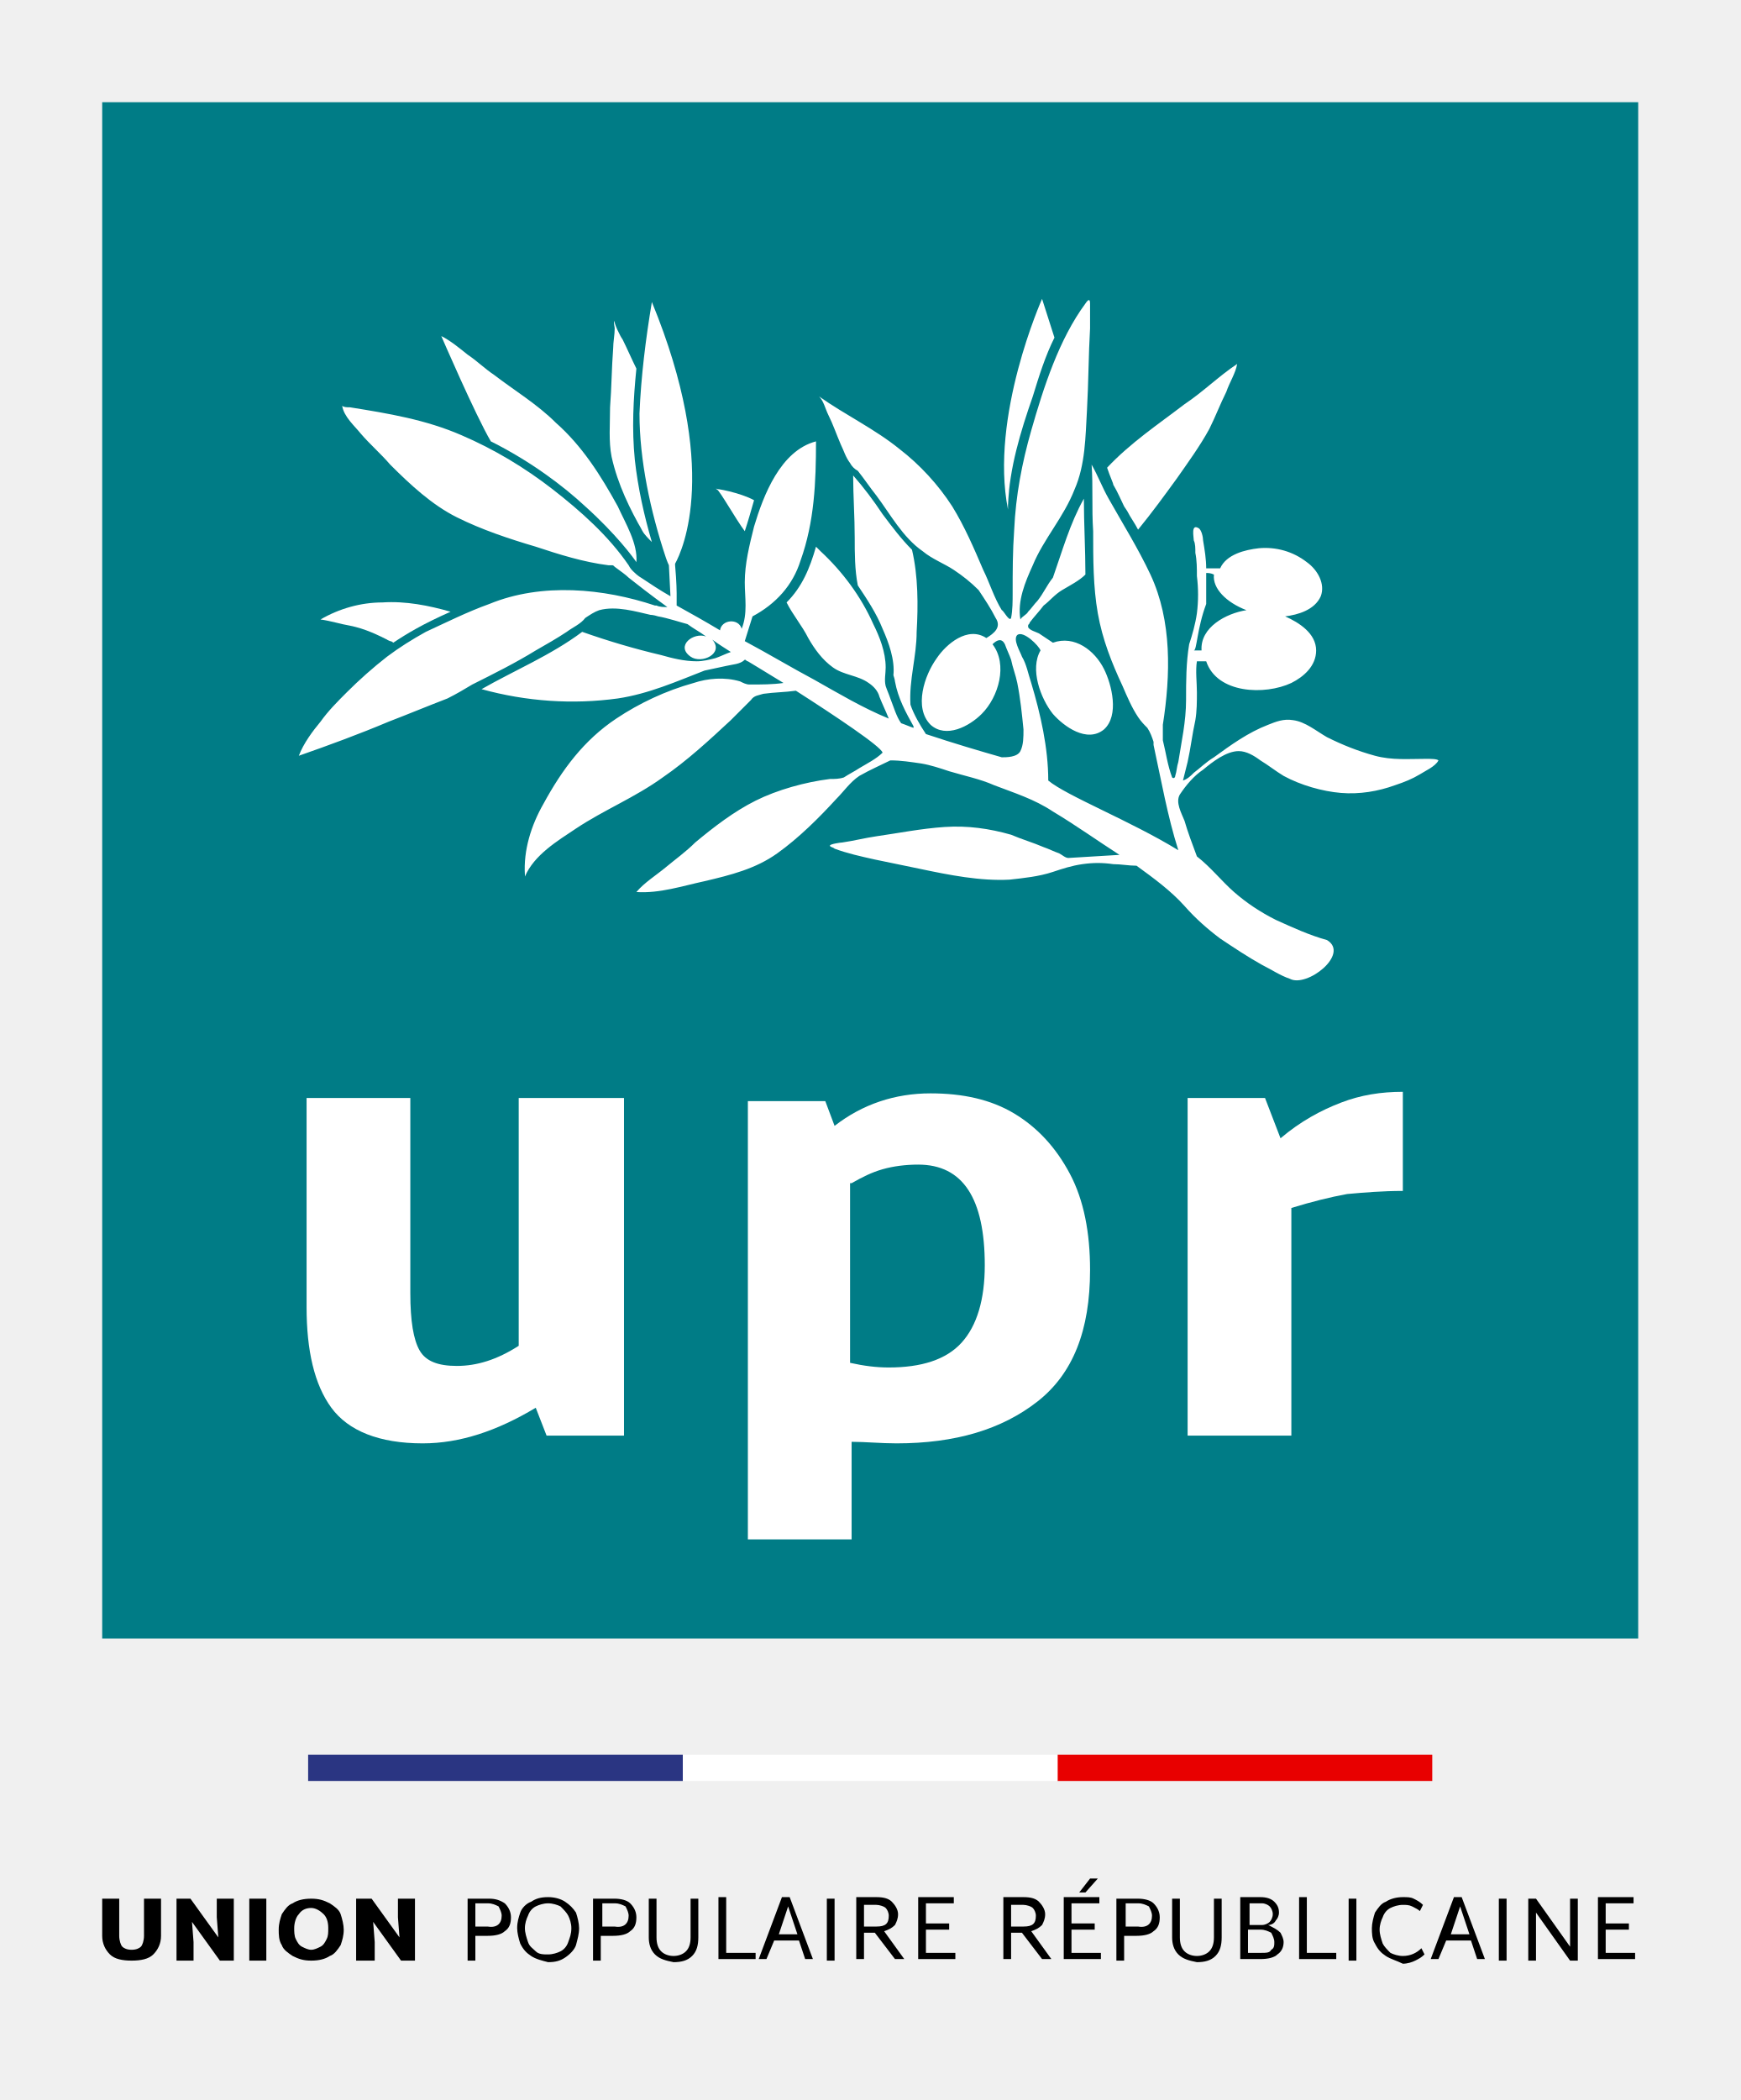
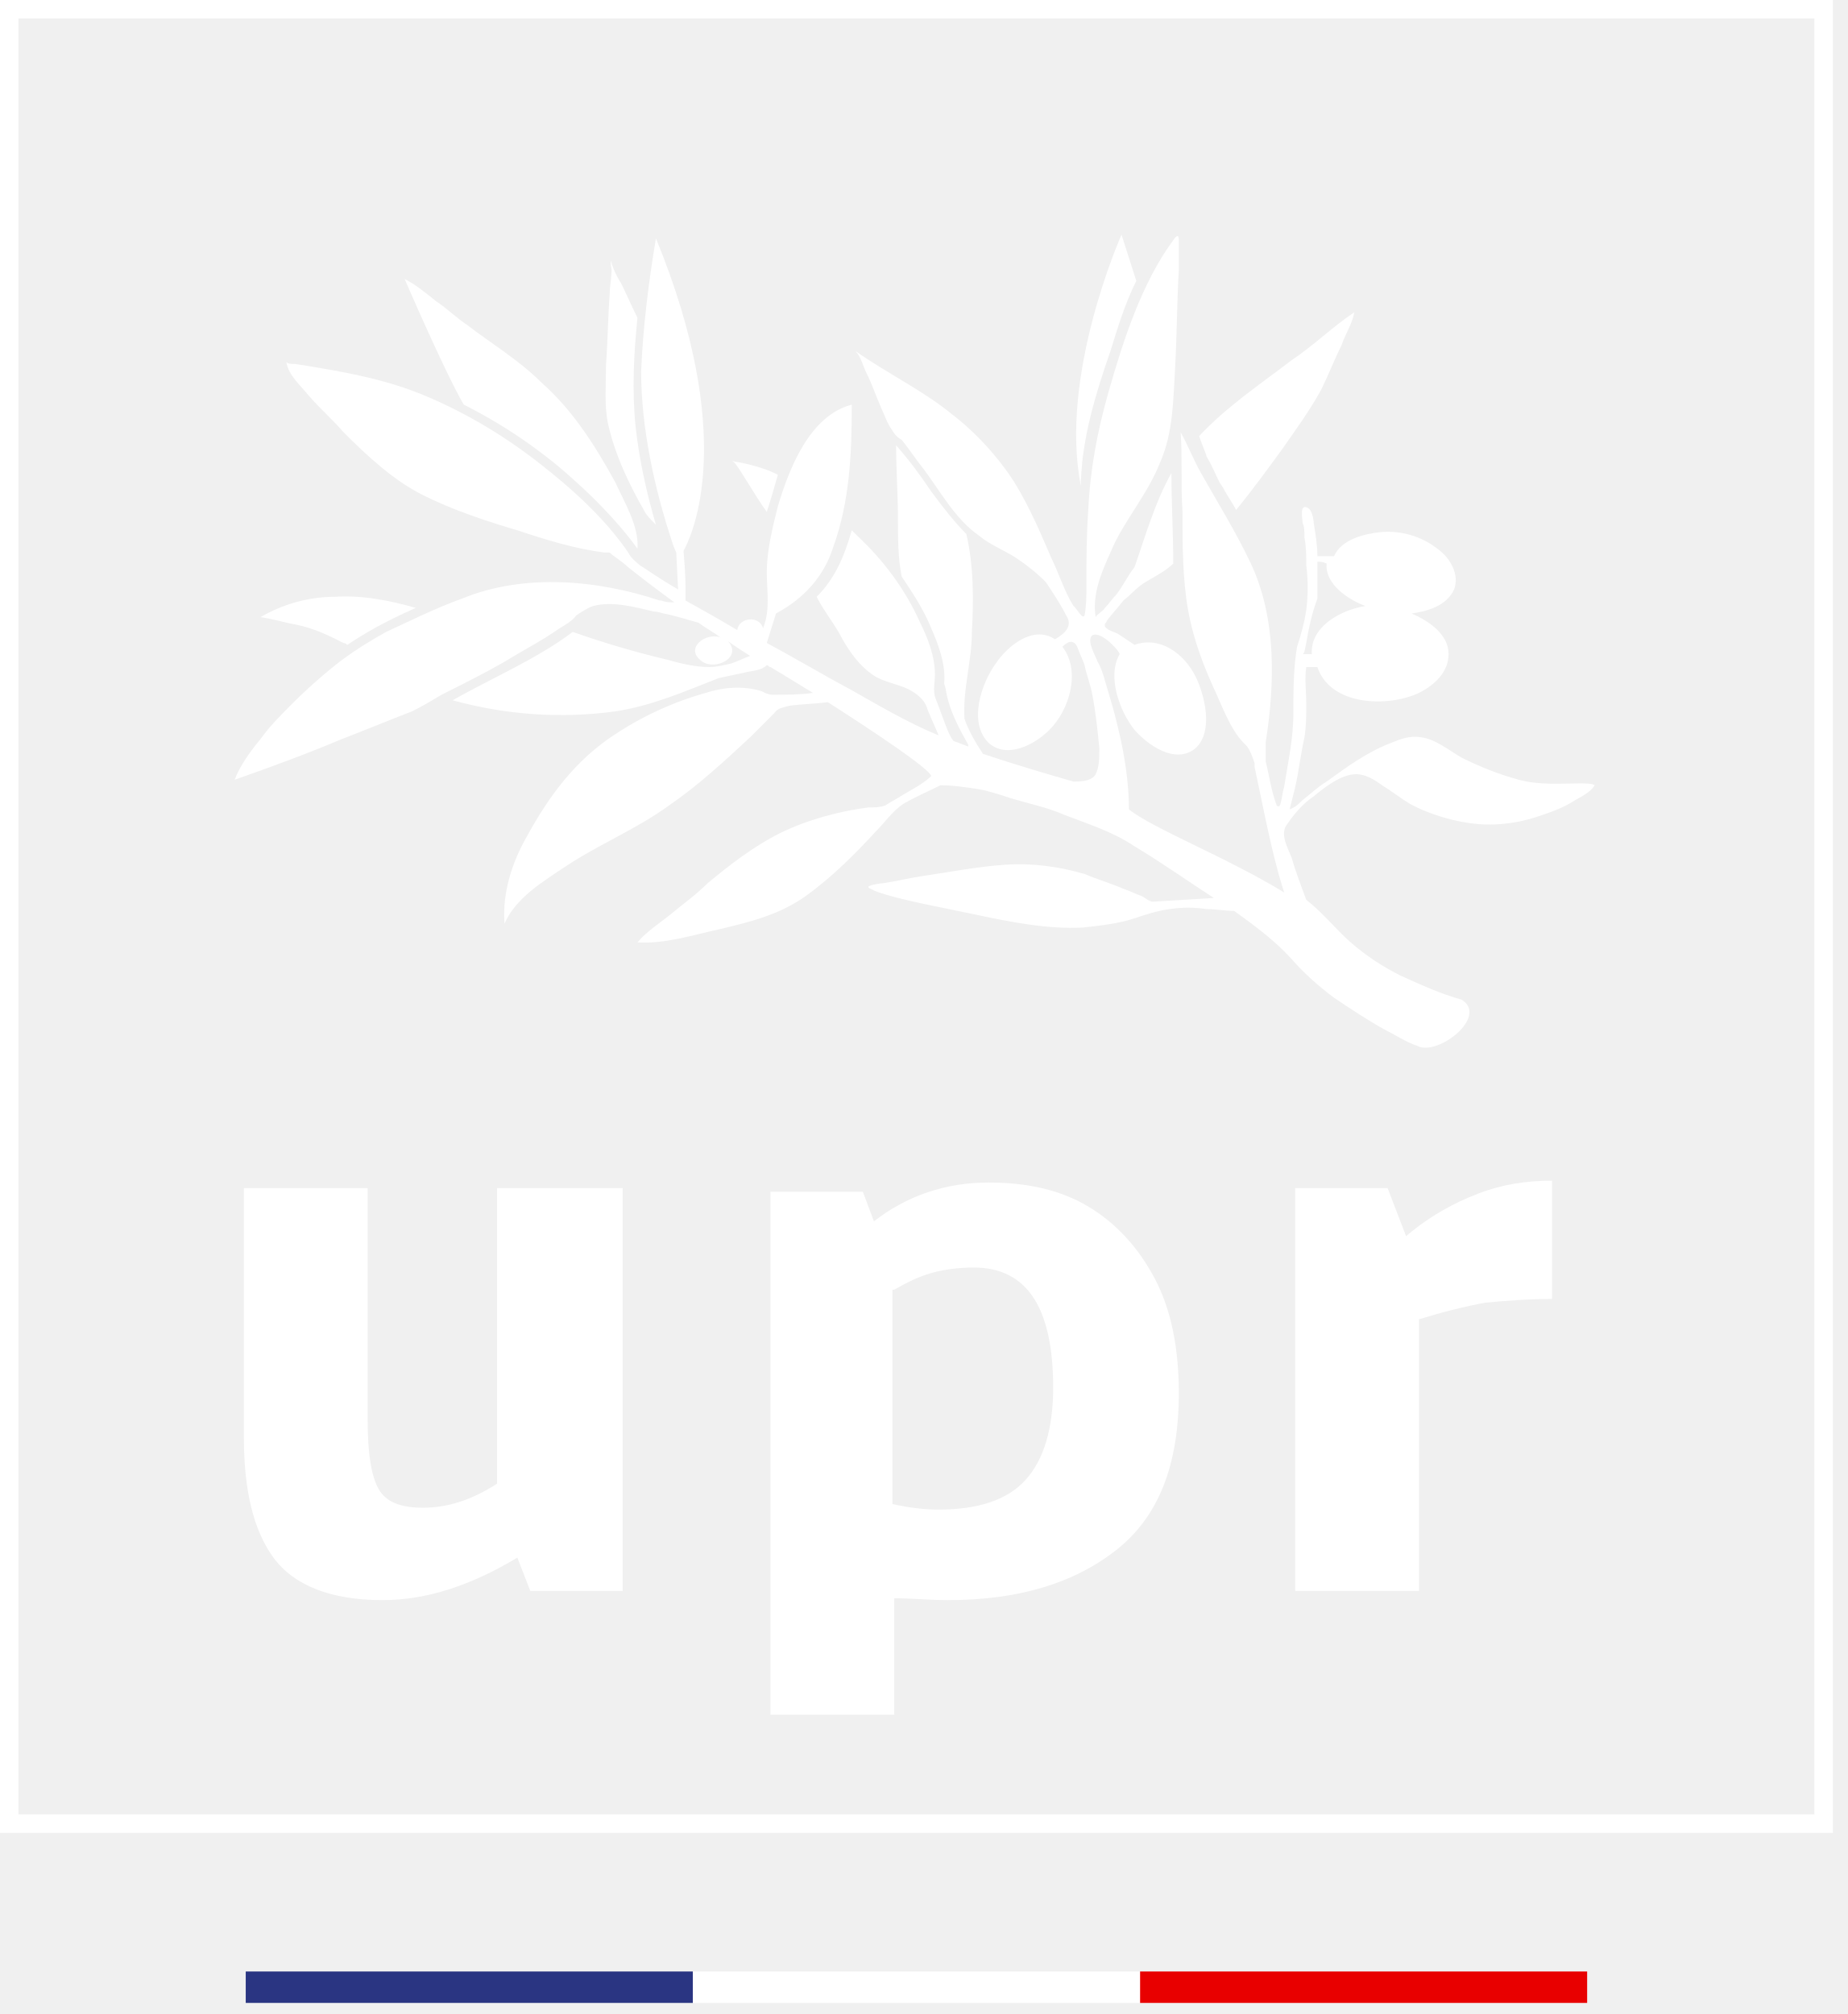
- <svg xmlns="http://www.w3.org/2000/svg" version="1.1" id="CARRÉ" x="0px" y="0px" viewBox="0 0 112.4 135.6" enable-background="new 0 0 112.4 135.6" xml:space="preserve">
-   <g>
-     <rect x="6.6" y="6.6" fill="#007C86" width="99.2" height="99.2" />
-     <path fill="#FFFFFF" d="M57.9,93.2c3.8,0,6.8-0.9,9.1-2.7c2.3-1.8,3.4-4.6,3.4-8.5c0-2.4-0.4-4.5-1.3-6.2c-0.9-1.7-2.1-3-3.6-3.9   c-1.5-0.9-3.3-1.3-5.4-1.3c-2.3,0-4.4,0.7-6.2,2.1l-0.6-1.6h-5v28.3H55v-6.3C55.9,93.1,56.9,93.2,57.9,93.2z M55,76.4   c0.7-0.4,1.3-0.7,2-0.9c0.7-0.2,1.5-0.3,2.3-0.3c2.9,0,4.3,2.2,4.3,6.5c0,2.2-0.5,3.9-1.5,5c-1,1.1-2.6,1.6-4.7,1.6   c-0.8,0-1.6-0.1-2.5-0.3V76.4z" />
-     <path fill="#FFFFFF" d="M40.3,70.9v21.8h-5l-0.7-1.8c-2.5,1.5-4.9,2.3-7.3,2.3c-2.8,0-4.8-0.8-5.9-2.3s-1.6-3.7-1.6-6.5V70.9h6.7   v12.6c0,1.8,0.2,3,0.6,3.7c0.4,0.7,1.2,1,2.4,1c1.3,0,2.6-0.4,4-1.3V70.9H40.3z" />
-     <path fill="#FFFFFF" d="M90.6,76.9c-1.3,0-2.5,0.1-3.6,0.2c-1.1,0.2-2.3,0.5-3.6,0.9v14.7h-6.7V70.9h5l1,2.6   c1.3-1.1,2.6-1.8,3.9-2.3c1.3-0.5,2.6-0.7,4-0.7V76.9z" />
-     <g>
-       <g>
-         <path d="M7.1,126.2c-0.3-0.3-0.5-0.7-0.5-1.2v-2.4h1.1v2.4c0,0.3,0.1,0.6,0.2,0.7c0.1,0.1,0.3,0.2,0.6,0.2c0.3,0,0.5-0.1,0.6-0.2     c0.1-0.1,0.2-0.4,0.2-0.7v-2.4h1.1v2.4c0,0.5-0.2,0.9-0.5,1.2c-0.3,0.3-0.8,0.4-1.4,0.4C7.9,126.6,7.4,126.5,7.1,126.2z" />
-         <path d="M15.1,122.6v4l-0.9,0l-1.8-2.5l0.1,1.3v1.2h-1.1v-4h0.9l1.8,2.5l-0.1-1.3v-1.2H15.1z" />
-         <path d="M16.1,122.6h1.1v4h-1.1V122.6z" />
-         <path d="M18.9,126.3c-0.3-0.2-0.6-0.4-0.7-0.7c-0.2-0.3-0.2-0.7-0.2-1c0-0.4,0.1-0.7,0.2-1c0.2-0.3,0.4-0.6,0.7-0.7     c0.3-0.2,0.7-0.3,1.2-0.3c0.5,0,0.8,0.1,1.2,0.3c0.3,0.2,0.6,0.4,0.7,0.7s0.2,0.7,0.2,1c0,0.4-0.1,0.7-0.2,1     c-0.2,0.3-0.4,0.6-0.7,0.7c-0.3,0.2-0.7,0.3-1.2,0.3C19.6,126.6,19.3,126.5,18.9,126.3z M20.7,125.7c0.2-0.1,0.3-0.3,0.4-0.5     c0.1-0.2,0.1-0.4,0.1-0.7c0-0.4-0.1-0.7-0.3-0.9c-0.2-0.2-0.5-0.4-0.8-0.4s-0.6,0.1-0.8,0.4c-0.2,0.2-0.3,0.6-0.3,0.9     c0,0.2,0,0.5,0.1,0.7c0.1,0.2,0.2,0.4,0.4,0.5s0.4,0.2,0.6,0.2S20.5,125.8,20.7,125.7z" />
-         <path d="M26.8,122.6v4l-0.9,0l-1.8-2.5l0.1,1.3v1.2H23v-4H24l1.8,2.5l-0.1-1.3v-1.2H26.8z" />
-       </g>
-       <g>
-         <path d="M32.6,122.9c0.2,0.2,0.4,0.5,0.4,0.9c0,0.4-0.1,0.7-0.4,0.9c-0.2,0.2-0.6,0.3-1.1,0.3h-0.8v1.6h-0.5v-4h1.4     C32,122.6,32.3,122.7,32.6,122.9z M32.4,123.7c0-0.2-0.1-0.4-0.2-0.6c-0.2-0.1-0.4-0.2-0.7-0.2h-0.8v1.5h0.8     C32.1,124.5,32.4,124.2,32.4,123.7z" />
-         <path d="M34.3,126.3c-0.3-0.2-0.5-0.4-0.7-0.8c-0.1-0.3-0.2-0.7-0.2-1c0-0.4,0.1-0.7,0.2-1c0.1-0.3,0.4-0.6,0.7-0.7     c0.3-0.2,0.6-0.3,1.1-0.3c0.4,0,0.8,0.1,1.1,0.3c0.3,0.2,0.5,0.4,0.7,0.7c0.1,0.3,0.2,0.7,0.2,1c0,0.4-0.1,0.7-0.2,1.1     c-0.1,0.3-0.4,0.6-0.7,0.8s-0.6,0.3-1.1,0.3C35,126.6,34.6,126.5,34.3,126.3z M36.2,126c0.2-0.1,0.4-0.3,0.5-0.6     c0.1-0.3,0.2-0.5,0.2-0.9c0-0.3-0.1-0.6-0.2-0.8c-0.1-0.2-0.3-0.4-0.5-0.6c-0.2-0.1-0.5-0.2-0.8-0.2c-0.3,0-0.6,0.1-0.8,0.2     c-0.2,0.1-0.4,0.3-0.5,0.6c-0.1,0.2-0.2,0.5-0.2,0.8c0,0.3,0.1,0.6,0.2,0.9c0.1,0.3,0.3,0.4,0.5,0.6s0.5,0.2,0.8,0.2     C35.7,126.2,36,126.1,36.2,126z" />
-         <path d="M40.7,122.9c0.2,0.2,0.4,0.5,0.4,0.9c0,0.4-0.1,0.7-0.4,0.9c-0.2,0.2-0.6,0.3-1.1,0.3h-0.8v1.6h-0.5v-4h1.4     C40.1,122.6,40.5,122.7,40.7,122.9z M40.6,123.7c0-0.2-0.1-0.4-0.2-0.6c-0.2-0.1-0.4-0.2-0.7-0.2h-0.8v1.5h0.8     C40.3,124.5,40.6,124.2,40.6,123.7z" />
-         <path d="M42.3,126.2c-0.3-0.3-0.4-0.7-0.4-1.1v-2.5h0.5v2.5c0,0.4,0.1,0.7,0.3,0.9s0.5,0.3,0.8,0.3s0.6-0.1,0.8-0.3     c0.2-0.2,0.3-0.5,0.3-0.9v-2.5h0.5v2.5c0,0.5-0.1,0.9-0.4,1.2c-0.3,0.3-0.7,0.4-1.2,0.4C43,126.6,42.6,126.5,42.3,126.2z" />
-         <path d="M48.8,126.1v0.4h-2.4v-4h0.5v3.6H48.8z" />
-         <path d="M51.6,125.3H50l-0.5,1.2h-0.5l1.5-4h0.5l1.5,4h-0.5L51.6,125.3z M51.5,124.9l-0.6-1.8l-0.6,1.8H51.5z" />
-         <path d="M53.4,122.6h0.5v4h-0.5V122.6z" />
-         <path d="M56.5,124.8h-0.7v1.7h-0.5v-4h1.3c0.5,0,0.8,0.1,1,0.3c0.2,0.2,0.4,0.5,0.4,0.8c0,0.3-0.1,0.5-0.2,0.7     c-0.2,0.2-0.4,0.3-0.7,0.4l1.3,1.8h-0.6L56.5,124.8z M55.8,124.4h0.8c0.6,0,0.8-0.2,0.8-0.7c0-0.2-0.1-0.4-0.2-0.5     c-0.1-0.1-0.4-0.2-0.6-0.2h-0.8V124.4z" />
-         <path d="M61.7,126.1v0.4h-2.4v-4h2.3v0.4h-1.8v1.3h1.5v0.4h-1.5v1.5H61.7z" />
-       </g>
-       <g>
-         <path d="M66,124.8h-0.7v1.7h-0.5v-4h1.3c0.5,0,0.8,0.1,1,0.3c0.2,0.2,0.4,0.5,0.4,0.8c0,0.3-0.1,0.5-0.2,0.7     c-0.2,0.2-0.4,0.3-0.7,0.4l1.3,1.8h-0.6L66,124.8z M65.3,124.4h0.8c0.6,0,0.8-0.2,0.8-0.7c0-0.2-0.1-0.4-0.2-0.5     c-0.1-0.1-0.4-0.2-0.6-0.2h-0.8V124.4z" />
-         <path d="M71.1,126.1v0.4h-2.4v-4H71v0.4h-1.8v1.3h1.5v0.4h-1.5v1.5H71.1z M70.4,121.3h0.5l-0.8,0.9h-0.4L70.4,121.3z" />
-         <path d="M74.5,122.9c0.2,0.2,0.4,0.5,0.4,0.9c0,0.4-0.1,0.7-0.4,0.9c-0.2,0.2-0.6,0.3-1.1,0.3h-0.8v1.6h-0.5v-4h1.4     C73.9,122.6,74.3,122.7,74.5,122.9z M74.4,123.7c0-0.2-0.1-0.4-0.2-0.6c-0.2-0.1-0.4-0.2-0.7-0.2h-0.8v1.5h0.8     C74.1,124.5,74.4,124.2,74.4,123.7z" />
-         <path d="M76.1,126.2c-0.3-0.3-0.4-0.7-0.4-1.1v-2.5h0.5v2.5c0,0.4,0.1,0.7,0.3,0.9c0.2,0.2,0.5,0.3,0.8,0.3     c0.3,0,0.6-0.1,0.8-0.3c0.2-0.2,0.3-0.5,0.3-0.9v-2.5h0.5v2.5c0,0.5-0.1,0.9-0.4,1.2c-0.3,0.3-0.7,0.4-1.2,0.4     C76.8,126.6,76.4,126.5,76.1,126.2z" />
-         <path d="M82.7,124.8c0.1,0.2,0.2,0.4,0.2,0.6c0,0.3-0.1,0.6-0.4,0.8c-0.2,0.2-0.6,0.3-1.1,0.3h-1.3v-4h1.3c0.4,0,0.7,0.1,0.9,0.3     c0.2,0.2,0.3,0.4,0.3,0.7c0,0.2-0.1,0.4-0.2,0.5c-0.1,0.2-0.3,0.3-0.5,0.3C82.3,124.5,82.5,124.6,82.7,124.8z M80.7,123v1.3h0.8     c0.2,0,0.4-0.1,0.5-0.2s0.2-0.3,0.2-0.5c0-0.2-0.1-0.4-0.2-0.5c-0.1-0.1-0.3-0.2-0.5-0.2H80.7z M82.1,125.9     c0.2-0.1,0.2-0.3,0.2-0.5c0-0.2-0.1-0.4-0.2-0.6c-0.2-0.1-0.4-0.2-0.7-0.2h-0.8v1.5h0.8C81.8,126.1,82,126.1,82.1,125.9z" />
-         <path d="M86.3,126.1v0.4h-2.4v-4h0.5v3.6H86.3z" />
-         <path d="M87.1,122.6h0.5v4h-0.5V122.6z" />
-         <path d="M89.5,126.3c-0.3-0.2-0.5-0.4-0.7-0.8c-0.2-0.3-0.2-0.7-0.2-1s0.1-0.7,0.2-1c0.2-0.3,0.4-0.6,0.7-0.7     c0.3-0.2,0.7-0.3,1.1-0.3c0.3,0,0.5,0,0.7,0.1c0.2,0.1,0.4,0.2,0.6,0.4l-0.2,0.4c-0.1-0.1-0.3-0.2-0.5-0.3     c-0.2-0.1-0.4-0.1-0.6-0.1c-0.3,0-0.6,0.1-0.8,0.2c-0.2,0.1-0.4,0.3-0.5,0.6c-0.1,0.2-0.2,0.5-0.2,0.8c0,0.3,0.1,0.6,0.2,0.9     c0.1,0.2,0.3,0.4,0.5,0.6c0.2,0.1,0.5,0.2,0.8,0.2c0.5,0,0.9-0.2,1.2-0.5l0.2,0.4c-0.2,0.2-0.4,0.3-0.6,0.4     c-0.2,0.1-0.5,0.2-0.8,0.2C90.2,126.6,89.8,126.5,89.5,126.3z" />
-         <path d="M95,125.3h-1.6l-0.5,1.2h-0.5l1.5-4h0.5l1.5,4h-0.5L95,125.3z M94.9,124.9l-0.6-1.8l-0.6,1.8H94.9z" />
-         <path d="M96.8,122.6h0.5v4h-0.5V122.6z" />
-         <path d="M101.9,122.6v4l-0.5,0l-2.2-3.1l0,1.4v1.7h-0.5v-4h0.5l2.2,3.1l0-1.5v-1.6H101.9z" />
-         <path d="M105.6,126.1v0.4h-2.4v-4h2.3v0.4h-1.8v1.3h1.5v0.4h-1.5v1.5H105.6z" />
-       </g>
-     </g>
-     <g id="XMLID_1_">
-       <path id="XMLID_10_" fill="#FFFFFF" d="M65.1,32.6c0.1-2.4,0.8-4.7,1.6-7c0.4-1.3,0.8-2.6,1.4-3.8l-0.8-2.5c0,0-3.4,7.6-2.2,13.6    C65.1,32.9,65.1,32.7,65.1,32.6C65.4,28.4,65.1,32.7,65.1,32.6z" />
-       <path id="XMLID_9_" fill="#FFFFFF" d="M46.3,31.6c0.2,0.1,1.2,1.9,1.8,2.7c0.2-0.6,0.4-1.3,0.6-2C47.8,31.8,46.1,31.5,46.3,31.6    C46.5,31.6,46.1,31.5,46.3,31.6z" />
-       <path id="XMLID_8_" fill="#FFFFFF" d="M71.9,31.3c0.3,0.5,0.5,1,0.7,1.4l0.2,0.3c0.2,0.4,0.5,0.8,0.7,1.2c0.9-1.1,1.7-2.2,2.5-3.3    c0.7-1,1.5-2.1,2.1-3.2c0.4-0.8,0.7-1.6,1.1-2.4c0.2-0.6,0.6-1.2,0.7-1.8c-1.2,0.8-2.2,1.8-3.4,2.6c-1.7,1.3-3.5,2.5-5,4.1    C71.7,30.8,71.9,31.2,71.9,31.3C72.1,31.5,71.9,31.2,71.9,31.3z" />
-       <path id="XMLID_7_" fill="#FFFFFF" d="M25.2,41.4c0,0,0.1,0,0.2,0.1c0.9-0.6,1.9-1.2,3.7-2c-1.4-0.4-2.9-0.7-4.4-0.6    c-1.4,0-2.8,0.4-4,1.1c0.7,0.1,1.3,0.3,1.9,0.4C23.6,40.6,24.4,41,25.2,41.4C25.3,41.4,24.7,41.2,25.2,41.4z" />
-       <path id="XMLID_6_" fill="#FFFFFF" d="M41.5,34.3c0.1,0.2,0.4,0.5,0.6,0.7c-0.5-1.7-0.9-3.5-1.1-5.3c-0.2-2-0.1-3.9,0.1-5.9    c-0.3-0.6-0.6-1.3-0.9-1.9c-0.1-0.1-0.6-1.1-0.5-1.2c-0.1,0.1,0,0.4,0,0.5c0,0.4-0.1,0.9-0.1,1.3c-0.1,1.3-0.1,2.5-0.2,3.8    c0,1.1-0.1,2.2,0.1,3.2C39.9,31.3,40.7,32.9,41.5,34.3C41.6,34.5,40.9,33.2,41.5,34.3z" />
-       <path id="XMLID_3_" fill="#FFFFFF" d="M92.1,49c-1.1,0-2.2,0.1-3.3-0.2c-1.1-0.3-2.1-0.7-3.1-1.2c-0.7-0.4-1.4-1-2.2-1.1    c-0.6-0.1-1.1,0.1-1.6,0.3c-1.3,0.5-2.4,1.3-3.5,2.1c-0.5,0.3-0.9,0.7-1.3,1c-0.2,0.2-0.4,0.4-0.7,0.5c0.1-0.4,0.2-0.8,0.3-1.2    c0.2-0.9,0.3-1.8,0.5-2.7c0.1-0.6,0.1-1.2,0.1-1.8c0-0.6-0.1-1.4,0-2l0.5,0c0,0,0,0,0.1,0c0.7,2.1,3.8,2.2,5.5,1.4    c0.8-0.4,1.6-1.1,1.6-2.1c0-1.1-1.1-1.8-2-2.2c0.8-0.1,1.9-0.4,2.3-1.3c0.3-0.8-0.2-1.7-0.9-2.2c-0.9-0.7-2-1-3.1-0.9    c-0.9,0.1-2.1,0.4-2.5,1.3c-0.1,0-0.8,0-0.9,0c0-0.6-0.1-1.2-0.2-1.8c0-0.2-0.1-0.7-0.3-0.8c-0.5-0.3-0.3,0.6-0.3,0.8    c0.1,0.2,0.1,0.5,0.1,0.8c0.1,0.5,0.1,1,0.1,1.5c0.1,0.8,0.1,1.6,0,2.4c-0.1,0.7-0.3,1.4-0.5,2c-0.2,1.2-0.2,2.4-0.2,3.6    c0,1.4-0.3,2.7-0.5,4c-0.1,0.3-0.1,0.6-0.2,0.9c0,0.1-0.1,0.2-0.2,0.1c-0.3-0.8-0.4-1.6-0.6-2.4c0-0.5,0-0.9,0-0.9    c0,0,0-0.1,0-0.1l0,0c0.5-3.2,0.6-6.7-0.8-9.7c-0.8-1.7-1.8-3.3-2.7-4.9c-0.4-0.7-0.7-1.5-1.1-2.2c0.1,1.4,0,2.8,0.1,4.3    c0,1.8,0,3.6,0.3,5.3c0.3,1.7,0.9,3.2,1.6,4.7c0.3,0.7,0.6,1.4,1,2c0.2,0.3,0.4,0.5,0.6,0.7c0.2,0.3,0.3,0.6,0.4,0.9    c0,0.1,0,0.1,0,0.2c0.5,2.3,0.9,4.6,1.6,6.8c-3.1-1.9-7.2-3.5-8.4-4.5c0,0,0,0,0,0c0-2.1-0.5-4.3-1.1-6.3    c-0.2-0.6-0.3-1.2-0.6-1.7c-0.1-0.3-0.6-1.1-0.3-1.4c0.4-0.3,1.4,0.7,1.5,1c0,0,0,0,0,0c-0.7,1.2,0,3.1,0.8,4.1    c0.7,0.8,2.2,1.9,3.3,1c1-0.9,0.5-2.9,0-3.9c-0.6-1.2-1.9-2.2-3.3-1.7c-0.3-0.2-0.6-0.4-0.9-0.6c-0.2-0.1-0.6-0.2-0.7-0.4    c0,0,0,0,0,0c0,0,0,0,0-0.1c0-0.1,0.1-0.1,0.1-0.2c0.3-0.4,0.6-0.7,0.9-1.1c0.4-0.3,0.7-0.7,1.2-1c0.5-0.3,1.1-0.6,1.5-1    c0-1.6-0.1-3.3-0.1-4.9c-0.9,1.6-1.4,3.4-2,5.1c-0.4,0.5-0.6,1-1,1.5c-0.2,0.2-0.4,0.5-0.6,0.7c-0.1,0.2-0.4,0.3-0.5,0.5    c-0.2-1.2,0.3-2.4,0.8-3.5l0,0c0.7-1.7,2-3.1,2.7-4.9c0.7-1.6,0.7-3.4,0.8-5.1c0.1-1.8,0.1-3.6,0.2-5.3c0-0.5,0-1,0-1.6    c0-0.3-0.1-0.3-0.3,0c-1.7,2.3-2.7,5.4-3.5,8.2c-0.6,2.1-1,4.2-1.1,6.4c-0.1,1.4-0.1,2.7-0.1,4.1c0,0.5,0,1.1-0.1,1.6    c-0.1,0.3-0.5-0.5-0.6-0.5c-0.5-0.8-0.8-1.8-1.2-2.6l0,0c-0.6-1.4-1.2-2.8-2-4.1c-0.9-1.4-2.1-2.7-3.4-3.7    c-1.6-1.3-3.5-2.2-5.2-3.4c0.3,0.3,0.4,0.8,0.6,1.2c0.3,0.6,0.5,1.2,0.8,1.9c0.2,0.4,0.3,0.8,0.6,1.2c0.1,0.2,0.3,0.4,0.5,0.5    c0.4,0.5,0.8,1.1,1.2,1.6c0.9,1.2,1.7,2.7,3,3.6c0.6,0.5,1.4,0.8,2,1.2c0.6,0.4,1.1,0.8,1.6,1.3c0.4,0.6,0.8,1.2,1.1,1.8    c0.4,0.6-0.1,1-0.6,1.3c-1.2-0.8-2.6,0.4-3.2,1.3c-0.8,1.1-1.5,3.2-0.4,4.3c1,0.9,2.5,0.1,3.3-0.7c1.1-1.1,1.7-3.2,0.7-4.5    c0.3-0.3,0.6-0.4,0.8,0c0.1,0.3,0.3,0.7,0.4,1c0.1,0.5,0.3,1,0.4,1.5c0.2,1,0.3,2,0.4,3c0,0.5,0,1-0.2,1.4    c-0.2,0.4-0.9,0.4-1.2,0.4c-1.4-0.4-3.1-0.9-4.9-1.5c-0.4-0.6-0.8-1.3-1-1.9c-0.1-1.6,0.4-3.1,0.4-4.7c0.1-1.7,0.1-3.6-0.3-5.3    c-0.7-0.7-1.3-1.5-1.9-2.3c-0.6-0.9-1.2-1.7-1.9-2.5c0,1.3,0.1,2.7,0.1,4c0,1,0,2.1,0.2,3.1c0.6,0.9,1.2,1.8,1.6,2.8    c0.4,0.9,0.8,2,0.7,3c0.1,0.3,0.1,0.4,0.1,0.4l0,0c0.2,1.1,0.7,2,1.2,2.9c0,0,0,0.1,0,0.1c-0.3-0.1-0.5-0.2-0.8-0.3    c-0.3-0.4-0.5-1.1-0.7-1.6l0,0c-0.1-0.3-0.2-0.5-0.3-0.8c-0.1-0.4,0-0.8,0-1.2c0-1-0.4-2-0.8-2.8c-0.8-1.8-2-3.4-3.4-4.7l0,0    c-0.1-0.1-0.2-0.2-0.3-0.3c-0.4,1.4-0.9,2.6-1.9,3.6c0.4,0.8,1,1.5,1.4,2.3c0.4,0.7,0.9,1.4,1.6,1.9c0.7,0.5,1.6,0.5,2.3,1    c0.3,0.2,0.6,0.5,0.7,0.9c0.2,0.5,0.4,0.9,0.6,1.4c-1.7-0.7-3.2-1.6-4.8-2.5c-1.5-0.8-3-1.7-4.5-2.5l0.5-1.6c0,0,0,0,0,0l0,0    c1.5-0.8,2.6-2,3.1-3.6c0.9-2.5,1-5.1,1-7.7c-2.3,0.6-3.4,3.5-4,5.5c-0.3,1.2-0.6,2.4-0.6,3.6c0,1,0.2,2-0.2,3    c-0.2-0.7-1.3-0.6-1.4,0.1c-1-0.6-1.9-1.1-2.8-1.6c0-0.3,0-0.8,0-0.8s0-0.7-0.1-1.8l0,0c0,0,0,0,0-0.1c0.5-0.9,2.9-6.2-1.5-16.9    c-0.4,2.4-0.7,4.8-0.8,7.2C41.3,29.7,42,33,43,36c0,0,0.1,0.3,0.2,0.5c0,0,0.1,2,0.1,2c-0.7-0.4-1.3-0.8-1.9-1.2    c0,0-0.2-0.1-0.5-0.4c0,0,0,0,0,0l0,0c-0.1-0.1-0.2-0.2-0.3-0.4c-1.3-1.9-3.1-3.5-4.9-4.9c-1.8-1.4-3.8-2.6-5.9-3.5    c-2.3-1-4.7-1.4-7.2-1.8c-0.2,0-0.4,0-0.5-0.1c0.1,0.7,0.8,1.3,1.2,1.8c0.6,0.7,1.3,1.3,1.9,2c1.3,1.3,2.7,2.6,4.3,3.4    c1.6,0.8,3.4,1.4,5.1,1.9c1.5,0.5,3.1,1,4.7,1.2c0.1,0,0.1,0,0.2,0c0.1,0,0.1,0,0.2,0.1c0.4,0.3,0.7,0.5,0.9,0.7c0,0,0,0,0,0    c0.5,0.4,1.4,1.1,2.5,1.9c-0.2,0-0.5,0-0.7-0.1l-0.1,0C39,38,35,37.6,31.6,39c-1.4,0.5-2.8,1.2-4.1,1.8c-0.9,0.5-1.7,1-2.5,1.6    c-0.9,0.7-1.8,1.5-2.6,2.3c-0.6,0.6-1.2,1.2-1.7,1.9c-0.5,0.6-1.1,1.4-1.4,2.2c2-0.7,3.9-1.4,5.8-2.2c1.3-0.5,2.5-1,3.8-1.5    c0.6-0.3,1.1-0.6,1.6-0.9c1.4-0.7,2.8-1.4,4.1-2.2c0.7-0.4,1.4-0.8,2-1.2c0.4-0.3,0.9-0.5,1.2-0.9c0.3-0.2,0.6-0.4,0.9-0.5    c0,0,0,0,0,0c1.1-0.3,2.4,0.1,3.3,0.3c0,0,0,0,0,0c0,0,0.2,0,0.5,0.1l0,0c0,0,0,0,0,0c0.6,0.1,1.5,0.4,1.9,0.5    c0.4,0.3,0.8,0.5,1.2,0.8c-0.8-0.3-2,0.6-1,1.3c0.7,0.5,2.2-0.2,1.4-1.1c0.4,0.3,0.9,0.6,1.2,0.8c-0.3,0.1-0.7,0.3-1,0.4    c-0.4,0.1-0.8,0.2-1.2,0.2c-0.8,0-1.6-0.2-2.3-0.4c-1.7-0.4-3.4-0.9-5.1-1.5c-2,1.5-4.4,2.5-6.5,3.7c2.9,0.8,5.9,1,8.8,0.6    c2-0.3,3.8-1.1,5.6-1.8c0.5-0.1,0.9-0.2,1.4-0.3c0.4-0.1,0.9-0.1,1.2-0.4c0.1,0,0.1,0.1,0.2,0.1c0,0,1,0.6,2.3,1.4    c-0.7,0.1-1.4,0.1-2.2,0.1c-0.2,0-0.4-0.1-0.6-0.2c-1-0.3-2.1-0.2-3,0.1c-1.8,0.5-3.5,1.3-5,2.3c-2.1,1.4-3.5,3.3-4.7,5.5    c-0.8,1.4-1.3,3-1.2,4.6c0,0,0,0,0,0.1c0.6-1.4,2.1-2.3,3.3-3.1c1.8-1.2,3.8-2,5.6-3.3c1.6-1.1,3-2.4,4.4-3.7    c0.4-0.4,0.9-0.9,1.3-1.3c0.2-0.3,0.5-0.3,0.8-0.4c0.7-0.1,1.4-0.1,2.1-0.2c2.5,1.6,5.5,3.6,5.6,4c-0.4,0.4-1,0.7-1.5,1    c-0.3,0.2-0.7,0.4-1,0.6c-0.3,0.1-0.6,0.1-0.9,0.1c-1.6,0.2-3.4,0.7-4.8,1.4c-1.4,0.7-2.7,1.7-3.9,2.7c-0.6,0.6-1.3,1.1-1.9,1.6    c-0.6,0.5-1.4,1-1.9,1.6c1.5,0.1,3-0.4,4.4-0.7c1.7-0.4,3.3-0.8,4.7-1.8c1.4-1,2.7-2.3,3.8-3.5c0.5-0.5,0.9-1.1,1.5-1.5    c0.7-0.4,1.4-0.7,2-1c0.7,0,1.3,0.1,2,0.2c0.6,0.1,1.2,0.3,1.8,0.5c1,0.3,2,0.5,2.9,0.9c1.3,0.5,2.6,0.9,3.8,1.7    c1.5,0.9,2.9,1.9,4.3,2.8l-3.3,0.2c-0.2,0-0.4-0.2-0.6-0.3c-0.3-0.1-0.7-0.3-1-0.4c-0.7-0.3-1.4-0.5-2.1-0.8    c-1.4-0.4-2.8-0.6-4.3-0.5c-1.5,0.1-3,0.4-4.4,0.6c-0.7,0.1-1.5,0.3-2.2,0.4c-0.1,0-0.8,0.1-0.8,0.2c0,0.1,0.2,0.1,0.3,0.2    c0.8,0.3,1.7,0.5,2.6,0.7c1,0.2,1.9,0.4,2.9,0.6c1.9,0.4,3.9,0.8,5.8,0.7c0.9-0.1,1.9-0.2,2.8-0.5c0.6-0.2,1.2-0.4,1.9-0.5    c0.7-0.1,1.3-0.1,2,0c0.5,0,1,0.1,1.5,0.1c1.1,0.8,2.2,1.6,3.1,2.6c0.7,0.8,1.5,1.5,2.3,2.1c0.9,0.6,1.8,1.2,2.7,1.7    c0.6,0.3,1.2,0.7,1.8,0.9c1.1,0.6,3.9-1.6,2.4-2.5c-1.1-0.3-2.2-0.8-3.3-1.3c-1-0.5-1.9-1.1-2.7-1.8c-0.8-0.7-1.5-1.6-2.4-2.3    c-0.3-0.8-0.6-1.6-0.8-2.3c-0.2-0.5-0.6-1.2-0.3-1.7c0.4-0.6,0.9-1.2,1.5-1.6c0.6-0.5,1.5-1.2,2.3-1.2c0.5,0,1,0.3,1.4,0.6    c0.5,0.3,1,0.7,1.5,1c1.1,0.6,2.5,1,3.7,1.1c1.2,0.1,2.4-0.1,3.5-0.5c0.6-0.2,1.1-0.4,1.6-0.7c0.3-0.2,1-0.5,1.2-0.9    C92.8,49,92.4,49,92.1,49C91.7,49,92.4,49,92.1,49z M77.9,39c0-0.9,0-2,0-2l0.1,0c0,0,0.2,0,0.4,0.1c-0.1,0.9,0.8,1.8,2.1,2.3    c-1.3,0.2-3,1.1-2.9,2.6l-0.5,0C77.3,42,77.3,40.6,77.9,39C77.9,38.1,77.3,40.6,77.9,39z" />
-       <path id="XMLID_2_" fill="#FFFFFF" d="M37.8,32.7c2,1.8,3.1,3.3,3.3,3.6c0.1-1.2-0.7-2.5-1.2-3.6c-1.1-2-2.3-3.9-4-5.4    c-1.2-1.2-2.7-2.1-4-3.1c-0.6-0.4-1.1-0.9-1.7-1.3c-0.5-0.4-1.1-0.9-1.7-1.2c0,0,2.2,5.1,3.2,6.8C34.3,29.8,36.4,31.4,37.8,32.7    C39.8,34.4,36.4,31.4,37.8,32.7z" />
-     </g>
-     <g>
-       <rect x="19.9" y="113.3" fill="#2A3582" width="24.2" height="1.7" />
-       <rect x="68.3" y="113.3" fill="#E80000" width="24.2" height="1.7" />
-       <rect x="44.1" y="113.3" fill="#FFFFFF" width="24.2" height="1.7" />
-     </g>
-   </g>
+ <svg xmlns="http://www.w3.org/2000/svg" width="100" height="109" viewBox="0 0 100 109" fill="none">
+   <path d="M98.7 0.5V98.7H0.5V0.5H98.7Z" stroke="white" />
+   <path d="M51.3 86.6C55.1 86.6 58.1 85.7 60.4 83.9C62.7 82.1 63.8 79.3 63.8 75.4C63.8 73 63.4 70.9 62.5 69.2C61.6 67.5 60.4 66.2 58.9 65.3C57.4 64.4 55.6 64 53.5 64C51.2 64 49.1 64.7 47.3 66.1L46.7 64.5H41.7V92.8H48.4V86.5C49.3 86.5 50.3 86.6 51.3 86.6ZM48.4 69.8C49.1 69.4 49.7 69.1 50.4 68.9C51.1 68.7 51.9 68.6 52.7 68.6C55.6 68.6 57 70.8 57 75.1C57 77.3 56.5 79 55.5 80.1C54.5 81.2 52.9 81.7 50.8 81.7C50 81.7 49.2 81.6 48.3 81.4V69.8H48.4Z" fill="white" />
+   <path d="M33.7 64.3V86.1H28.7L28 84.3C25.5 85.8 23.1 86.6 20.7 86.6C17.9 86.6 15.9 85.8 14.8 84.3C13.7 82.8 13.2 80.6 13.2 77.8V64.3H19.9V76.9C19.9 78.7 20.1 79.9 20.5 80.6C20.9 81.3 21.7 81.6 22.9 81.6C24.2 81.6 25.5 81.2 26.9 80.3V64.3H33.7Z" fill="white" />
+   <path d="M84 70.3C82.7 70.3 81.5 70.4 80.4 70.5C79.3 70.7 78.1 71 76.8 71.4V86.1H70.1V64.3H75.1L76.1 66.9C77.4 65.8 78.7 65.1 80 64.6C81.3 64.1 82.6 63.9 84 63.9V70.3Z" fill="white" />
+   <path d="M58.5 26C58.6 23.6 59.3 21.3 60.1 19C60.5 17.7 60.9 16.4 61.5 15.2L60.7 12.7C60.7 12.7 57.3 20.3 58.5 26.3C58.5 26.3 58.5 26.1 58.5 26C58.8 21.8 58.5 26.1 58.5 26Z" fill="white" />
+   <path d="M39.7 25C39.9 25.1 40.9 26.9 41.5 27.7C41.7 27.1 41.9 26.4 42.1 25.7C41.2 25.2 39.5 24.9 39.7 25C39.9 25 39.5 24.9 39.7 25Z" fill="white" />
+   <path d="M65.3 24.7C65.6 25.2 65.8 25.7 66 26.1L66.2 26.4C66.4 26.8 66.7 27.2 66.9 27.6C67.8 26.5 68.6 25.4 69.4 24.3C70.1 23.3 70.9 22.2 71.5 21.1C71.9 20.3 72.2 19.5 72.6 18.7C72.8 18.1 73.2 17.5 73.3 16.9C72.1 17.7 71.1 18.7 69.9 19.5C68.2 20.8 66.4 22 64.9 23.6C65.1 24.2 65.3 24.6 65.3 24.7C65.5 24.9 65.3 24.6 65.3 24.7Z" fill="white" />
+   <path d="M18.6 34.8C18.6 34.8 18.7 34.8 18.8 34.9C19.7 34.3 20.7 33.7 22.5 32.9C21.1 32.5 19.6 32.2 18.1 32.3C16.7 32.3 15.3 32.7 14.1 33.4C14.8 33.5 15.4 33.7 16 33.8C17 34 17.8 34.4 18.6 34.8C18.7 34.8 18.1 34.6 18.6 34.8Z" fill="white" />
+   <path d="M34.9 27.7C35 27.9 35.3 28.2 35.5 28.4C35 26.7 34.6 24.9 34.4 23.1C34.2 21.1 34.3 19.2 34.5 17.2C34.2 16.6 33.9 15.9 33.6 15.3C33.5 15.2 33 14.2 33.1 14.1C33 14.2 33.1 14.5 33.1 14.6C33.1 15 33 15.5 33 15.9C32.9 17.2 32.9 18.4 32.8 19.7C32.8 20.8 32.7 21.9 32.9 22.9C33.3 24.7 34.1 26.3 34.9 27.7C35 27.9 34.3 26.6 34.9 27.7Z" fill="white" />
+   <path d="M85.5 42.4C84.4 42.4 83.3 42.5 82.2 42.2C81.1 41.9 80.1 41.5 79.1 41C78.4 40.6 77.7 40 76.9 39.9C76.3 39.8 75.8 40 75.3 40.2C74 40.7 72.9 41.5 71.8 42.3C71.3 42.6 70.9 43 70.5 43.3C70.3 43.5 70.1 43.7 69.8 43.8C69.9 43.4 70 43 70.1 42.6C70.3 41.7 70.4 40.8 70.6 39.9C70.7 39.3 70.7 38.7 70.7 38.1C70.7 37.5 70.6 36.7 70.7 36.1H71.2C71.2 36.1 71.2 36.1 71.3 36.1C72 38.2 75.1 38.3 76.8 37.5C77.6 37.1 78.4 36.4 78.4 35.4C78.4 34.3 77.3 33.6 76.4 33.2C77.2 33.1 78.3 32.8 78.7 31.9C79 31.1 78.5 30.2 77.8 29.7C76.9 29 75.8 28.7 74.7 28.8C73.8 28.9 72.6 29.2 72.2 30.1C72.1 30.1 71.4 30.1 71.3 30.1C71.3 29.5 71.2 28.9 71.1 28.3C71.1 28.1 71 27.6 70.8 27.5C70.3 27.2 70.5 28.1 70.5 28.3C70.6 28.5 70.6 28.8 70.6 29.1C70.7 29.6 70.7 30.1 70.7 30.6C70.8 31.4 70.8 32.2 70.7 33C70.6 33.7 70.4 34.4 70.2 35C70 36.2 70 37.4 70 38.6C70 40 69.7 41.3 69.5 42.6C69.4 42.9 69.4 43.2 69.3 43.5C69.3 43.6 69.2 43.7 69.1 43.6C68.8 42.8 68.7 42 68.5 41.2C68.5 40.7 68.5 40.3 68.5 40.3V40.2C69 37 69.1 33.5 67.7 30.5C66.9 28.8 65.9 27.2 65 25.6C64.6 24.9 64.3 24.1 63.9 23.4C64 24.8 63.9 26.2 64 27.7C64 29.5 64 31.3 64.3 33C64.6 34.7 65.2 36.2 65.9 37.7C66.2 38.4 66.5 39.1 66.9 39.7C67.1 40 67.3 40.2 67.5 40.4C67.7 40.7 67.8 41 67.9 41.3C67.9 41.4 67.9 41.4 67.9 41.5C68.4 43.8 68.8 46.1 69.5 48.3C66.4 46.4 62.3 44.8 61.1 43.8C61.1 41.7 60.6 39.5 60 37.5C59.8 36.9 59.7 36.3 59.4 35.8C59.3 35.5 58.8 34.7 59.1 34.4C59.5 34.1 60.5 35.1 60.6 35.4C59.9 36.6 60.6 38.5 61.4 39.5C62.1 40.3 63.6 41.4 64.7 40.5C65.7 39.6 65.2 37.6 64.7 36.6C64.1 35.4 62.8 34.4 61.4 34.9C61.1 34.7 60.8 34.5 60.5 34.3C60.3 34.2 59.9 34.1 59.8 33.9C59.8 33.9 59.8 33.9 59.8 33.8C59.8 33.7 59.9 33.7 59.9 33.6C60.2 33.2 60.5 32.9 60.8 32.5C61.2 32.2 61.5 31.8 62 31.5C62.5 31.2 63.1 30.9 63.5 30.5C63.5 28.9 63.4 27.2 63.4 25.6C62.5 27.2 62 29 61.4 30.7C61 31.2 60.8 31.7 60.4 32.2C60.2 32.4 60 32.7 59.8 32.9C59.7 33.1 59.4 33.2 59.3 33.4C59.1 32.2 59.6 31 60.1 29.9C60.8 28.2 62.1 26.8 62.8 25C63.5 23.4 63.5 21.6 63.6 19.9C63.7 18.1 63.7 16.3 63.8 14.6C63.8 14.1 63.8 13.6 63.8 13C63.8 12.7 63.7 12.7 63.5 13C61.8 15.3 60.8 18.4 60 21.2C59.4 23.3 59 25.4 58.9 27.6C58.8 29 58.8 30.3 58.8 31.7C58.8 32.2 58.8 32.8 58.7 33.3C58.6 33.6 58.2 32.8 58.1 32.8C57.6 32 57.3 31 56.9 30.2C56.3 28.8 55.7 27.4 54.9 26.1C54 24.7 52.8 23.4 51.5 22.4C49.9 21.1 48 20.2 46.3 19C46.6 19.3 46.7 19.8 46.9 20.2C47.2 20.8 47.4 21.4 47.7 22.1C47.9 22.5 48 22.9 48.3 23.3C48.4 23.5 48.6 23.7 48.8 23.8C49.2 24.3 49.6 24.9 50 25.4C50.9 26.6 51.7 28.1 53 29C53.6 29.5 54.4 29.8 55 30.2C55.6 30.6 56.1 31 56.6 31.5C57 32.1 57.4 32.7 57.7 33.3C58.1 33.9 57.6 34.3 57.1 34.6C55.9 33.8 54.5 35 53.9 35.9C53.1 37 52.4 39.1 53.5 40.2C54.5 41.1 56 40.3 56.8 39.5C57.9 38.4 58.5 36.3 57.5 35C57.8 34.7 58.1 34.6 58.3 35C58.4 35.3 58.6 35.7 58.7 36C58.8 36.5 59 37 59.1 37.5C59.3 38.5 59.4 39.5 59.5 40.5C59.5 41 59.5 41.5 59.3 41.9C59.1 42.3 58.4 42.3 58.1 42.3C56.7 41.9 55 41.4 53.2 40.8C52.8 40.2 52.4 39.5 52.2 38.9C52.1 37.3 52.6 35.8 52.6 34.2C52.7 32.5 52.7 30.6 52.3 28.9C51.6 28.2 51 27.4 50.4 26.6C49.8 25.7 49.2 24.9 48.5 24.1C48.5 25.4 48.6 26.8 48.6 28.1C48.6 29.1 48.6 30.2 48.8 31.2C49.4 32.1 50 33 50.4 34C50.8 34.9 51.2 36 51.1 37C51.2 37.3 51.2 37.4 51.2 37.4C51.4 38.5 51.9 39.4 52.4 40.3V40.4C52.1 40.3 51.9 40.2 51.6 40.1C51.3 39.7 51.1 39 50.9 38.5C50.8 38.2 50.7 38 50.6 37.7C50.5 37.3 50.6 36.9 50.6 36.5C50.6 35.5 50.2 34.5 49.8 33.7C49 31.9 47.8 30.3 46.4 29C46.3 28.9 46.2 28.8 46.1 28.7C45.7 30.1 45.2 31.3 44.2 32.3C44.6 33.1 45.2 33.8 45.6 34.6C46 35.3 46.5 36 47.2 36.5C47.9 37 48.8 37 49.5 37.5C49.8 37.7 50.1 38 50.2 38.4C50.4 38.9 50.6 39.3 50.8 39.8C49.1 39.1 47.6 38.2 46 37.3C44.5 36.5 43 35.6 41.5 34.8L42 33.2C43.5 32.4 44.6 31.2 45.1 29.6C46 27.1 46.1 24.5 46.1 21.9C43.8 22.5 42.7 25.4 42.1 27.4C41.8 28.6 41.5 29.8 41.5 31C41.5 32 41.7 33 41.3 34C41.1 33.3 40 33.4 39.9 34.1C38.9 33.5 38 33 37.1 32.5C37.1 32.2 37.1 31.7 37.1 31.7C37.1 31.7 37.1 31 37 29.9C37 29.9 37 29.9 37 29.8C37.5 28.9 39.9 23.6 35.5 12.9C35.1 15.3 34.8 17.7 34.7 20.1C34.7 23.1 35.4 26.4 36.4 29.4C36.4 29.4 36.5 29.7 36.6 29.9L36.7 31.9C36 31.5 35.4 31.1 34.8 30.7C34.8 30.7 34.6 30.6 34.3 30.3C34.2 30.2 34.1 30.1 34 29.9C32.7 28 30.9 26.4 29.1 25C27.3 23.6 25.3 22.4 23.2 21.5C20.9 20.5 18.5 20.1 16 19.7C15.8 19.7 15.6 19.7 15.5 19.6C15.6 20.3 16.3 20.9 16.7 21.4C17.3 22.1 18 22.7 18.6 23.4C19.9 24.7 21.3 26 22.9 26.8C24.5 27.6 26.3 28.2 28 28.7C29.5 29.2 31.1 29.7 32.7 29.9C32.8 29.9 32.8 29.9 32.9 29.9C33 29.9 33 29.9 33.1 30C33.5 30.3 33.8 30.5 34 30.7C34.5 31.1 35.4 31.8 36.5 32.6C36.3 32.6 36 32.6 35.8 32.5H35.7C32.4 31.4 28.4 31 25 32.4C23.6 32.9 22.2 33.6 20.9 34.2C20 34.7 19.2 35.2 18.4 35.8C17.5 36.5 16.6 37.3 15.8 38.1C15.2 38.7 14.6 39.3 14.1 40C13.6 40.6 13 41.4 12.7 42.2C14.7 41.5 16.6 40.8 18.5 40C19.8 39.5 21 39 22.3 38.5C22.9 38.2 23.4 37.9 23.9 37.6C25.3 36.9 26.7 36.2 28 35.4C28.7 35 29.4 34.6 30 34.2C30.4 33.9 30.9 33.7 31.2 33.3C31.5 33.1 31.8 32.9 32.1 32.8C33.2 32.5 34.5 32.9 35.4 33.1C35.4 33.1 35.6 33.1 35.9 33.2C36.5 33.3 37.4 33.6 37.8 33.7C38.2 34 38.6 34.2 39 34.5C38.2 34.2 37 35.1 38 35.8C38.7 36.3 40.2 35.6 39.4 34.7C39.8 35 40.3 35.3 40.6 35.5C40.3 35.6 39.9 35.8 39.6 35.9C39.2 36 38.8 36.1 38.4 36.1C37.6 36.1 36.8 35.9 36.1 35.7C34.4 35.3 32.7 34.8 31 34.2C29 35.7 26.6 36.7 24.5 37.9C27.4 38.7 30.4 38.9 33.3 38.5C35.3 38.2 37.1 37.4 38.9 36.7C39.4 36.6 39.8 36.5 40.3 36.4C40.7 36.3 41.2 36.3 41.5 36C41.6 36 41.6 36.1 41.7 36.1C41.7 36.1 42.7 36.7 44 37.5C43.3 37.6 42.6 37.6 41.8 37.6C41.6 37.6 41.4 37.5 41.2 37.4C40.2 37.1 39.1 37.2 38.2 37.5C36.4 38 34.7 38.8 33.2 39.8C31.1 41.2 29.7 43.1 28.5 45.3C27.7 46.7 27.2 48.3 27.3 49.9C27.3 49.9 27.3 49.9 27.3 50C27.9 48.6 29.4 47.7 30.6 46.9C32.4 45.7 34.4 44.9 36.2 43.6C37.8 42.5 39.2 41.2 40.6 39.9C41 39.5 41.5 39 41.9 38.6C42.1 38.3 42.4 38.3 42.7 38.2C43.4 38.1 44.1 38.1 44.8 38C47.3 39.6 50.3 41.6 50.4 42C50 42.4 49.4 42.7 48.9 43C48.6 43.2 48.2 43.4 47.9 43.6C47.6 43.7 47.3 43.7 47 43.7C45.4 43.9 43.6 44.4 42.2 45.1C40.8 45.8 39.5 46.8 38.3 47.8C37.7 48.4 37 48.9 36.4 49.4C35.8 49.9 35 50.4 34.5 51C36 51.1 37.5 50.6 38.9 50.3C40.6 49.9 42.2 49.5 43.6 48.5C45 47.5 46.3 46.2 47.4 45C47.9 44.5 48.3 43.9 48.9 43.5C49.6 43.1 50.3 42.8 50.9 42.5C51.6 42.5 52.2 42.6 52.9 42.7C53.5 42.8 54.1 43 54.7 43.2C55.7 43.5 56.7 43.7 57.6 44.1C58.9 44.6 60.2 45 61.4 45.8C62.9 46.7 64.3 47.7 65.7 48.6L62.4 48.8C62.2 48.8 62 48.6 61.8 48.5C61.5 48.4 61.1 48.2 60.8 48.1C60.1 47.8 59.4 47.6 58.7 47.3C57.3 46.9 55.9 46.7 54.4 46.8C52.9 46.9 51.4 47.2 50 47.4C49.3 47.5 48.5 47.7 47.8 47.8C47.7 47.8 47 47.9 47 48C47 48.1 47.2 48.1 47.3 48.2C48.1 48.5 49 48.7 49.9 48.9C50.9 49.1 51.8 49.3 52.8 49.5C54.7 49.9 56.7 50.3 58.6 50.2C59.5 50.1 60.5 50 61.4 49.7C62 49.5 62.6 49.3 63.3 49.2C64 49.1 64.6 49.1 65.3 49.2C65.8 49.2 66.3 49.3 66.8 49.3C67.9 50.1 69 50.9 69.9 51.9C70.6 52.7 71.4 53.4 72.2 54C73.1 54.6 74 55.2 74.9 55.7C75.5 56 76.1 56.4 76.7 56.6C77.8 57.2 80.6 55 79.1 54.1C78 53.8 76.9 53.3 75.8 52.8C74.8 52.3 73.9 51.7 73.1 51C72.3 50.3 71.6 49.4 70.7 48.7C70.4 47.9 70.1 47.1 69.9 46.4C69.7 45.9 69.3 45.2 69.6 44.7C70 44.1 70.5 43.5 71.1 43.1C71.7 42.6 72.6 41.9 73.4 41.9C73.9 41.9 74.4 42.2 74.8 42.5C75.3 42.8 75.8 43.2 76.3 43.5C77.4 44.1 78.8 44.5 80 44.6C81.2 44.7 82.4 44.5 83.5 44.1C84.1 43.9 84.6 43.7 85.1 43.4C85.4 43.2 86.1 42.9 86.3 42.5C86.2 42.4 85.8 42.4 85.5 42.4C85.8 42.4 85.1 42.4 85.5 42.4ZM71.3 32.4C71.3 31.5 71.3 30.4 71.3 30.4H71.4C71.4 30.4 71.6 30.4 71.8 30.5C71.7 31.4 72.6 32.3 73.9 32.8C72.6 33 70.9 33.9 71 35.4H70.5C70.7 35.4 70.7 34 71.3 32.4C71.3 31.5 70.7 34 71.3 32.4Z" fill="white" />
+   <path d="M31.2 26.1C33.2 27.9 34.3 29.4 34.5 29.7C34.6 28.5 33.8 27.2 33.3 26.1C32.2 24.1 31 22.2 29.3 20.7C28.1 19.5 26.6 18.6 25.3 17.6C24.7 17.2 24.2 16.7 23.6 16.3C23.1 15.9 22.5 15.4 21.9 15.1C21.9 15.1 24.1 20.2 25.1 21.9C27.7 23.2 29.8 24.8 31.2 26.1C33.2 27.8 29.8 24.8 31.2 26.1Z" fill="white" />
+   <path d="M37.5 106.7H13.3V108.4H37.5V106.7Z" fill="#2A3582" />
+   <path d="M85.9 106.7H61.7V108.4H85.9V106.7Z" fill="#E80000" />
+   <path d="M61.7 106.7H37.5V108.4H61.7V106.7Z" fill="white" />
</svg>
